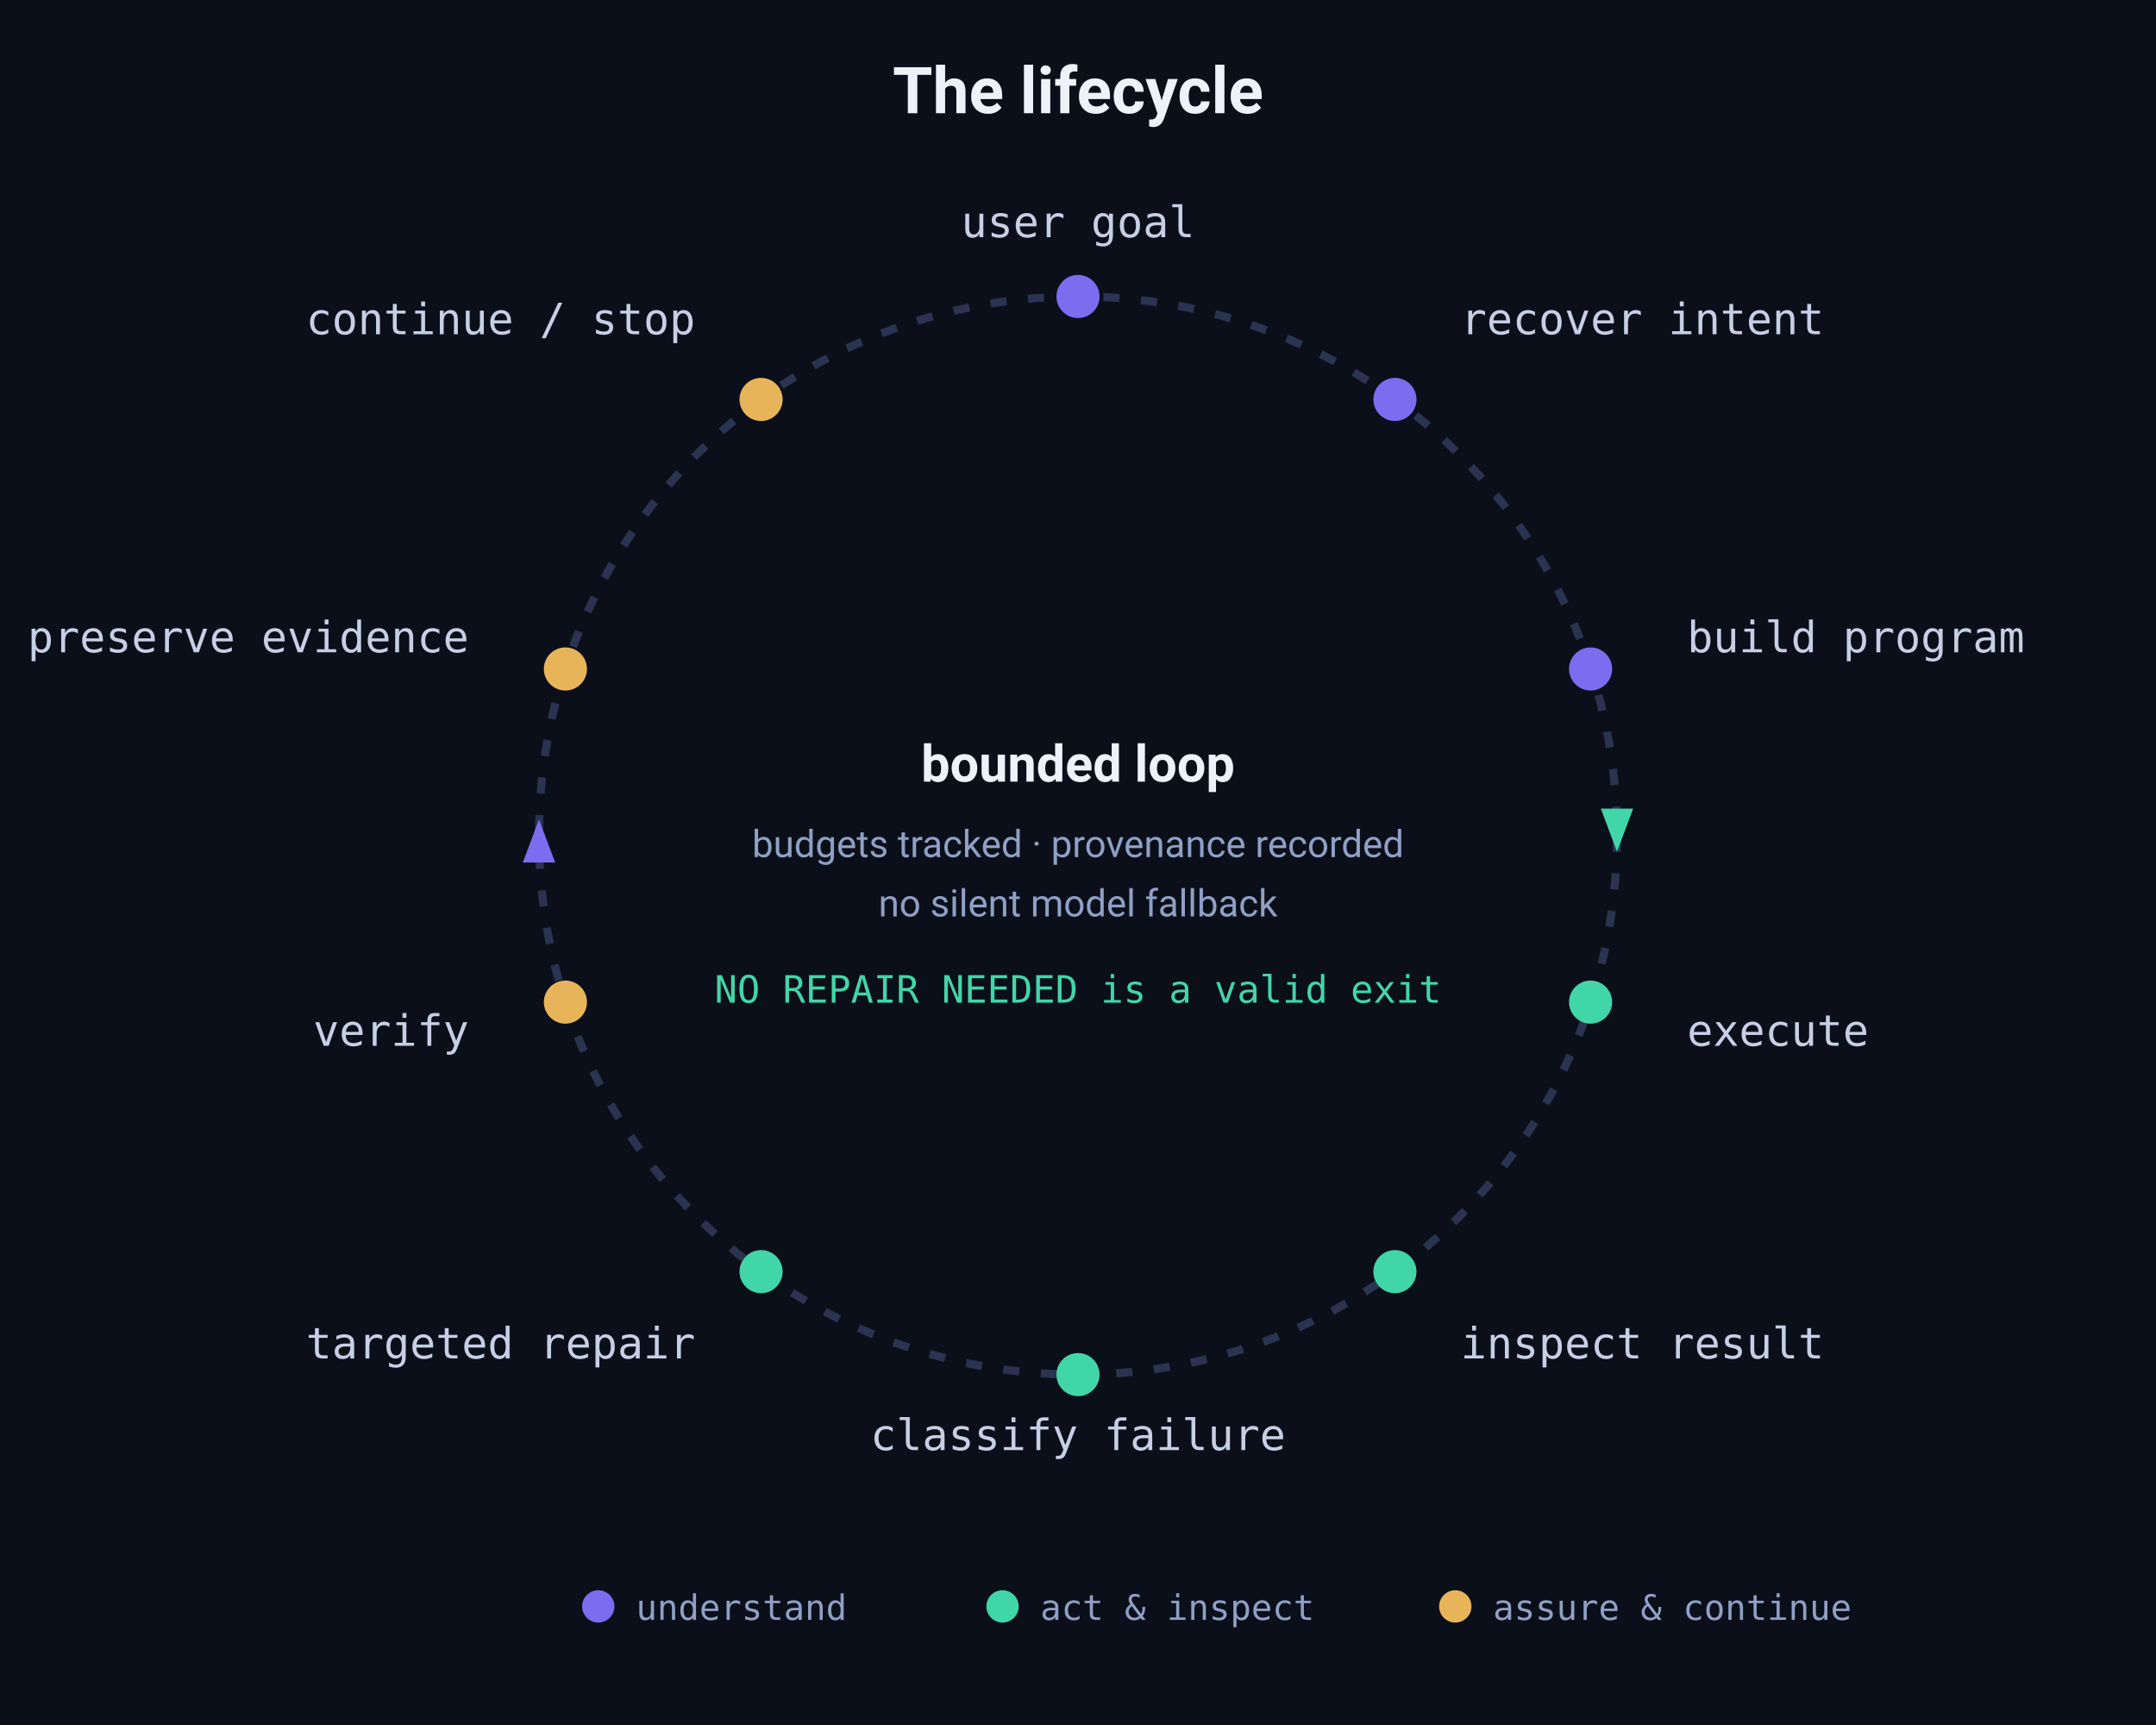
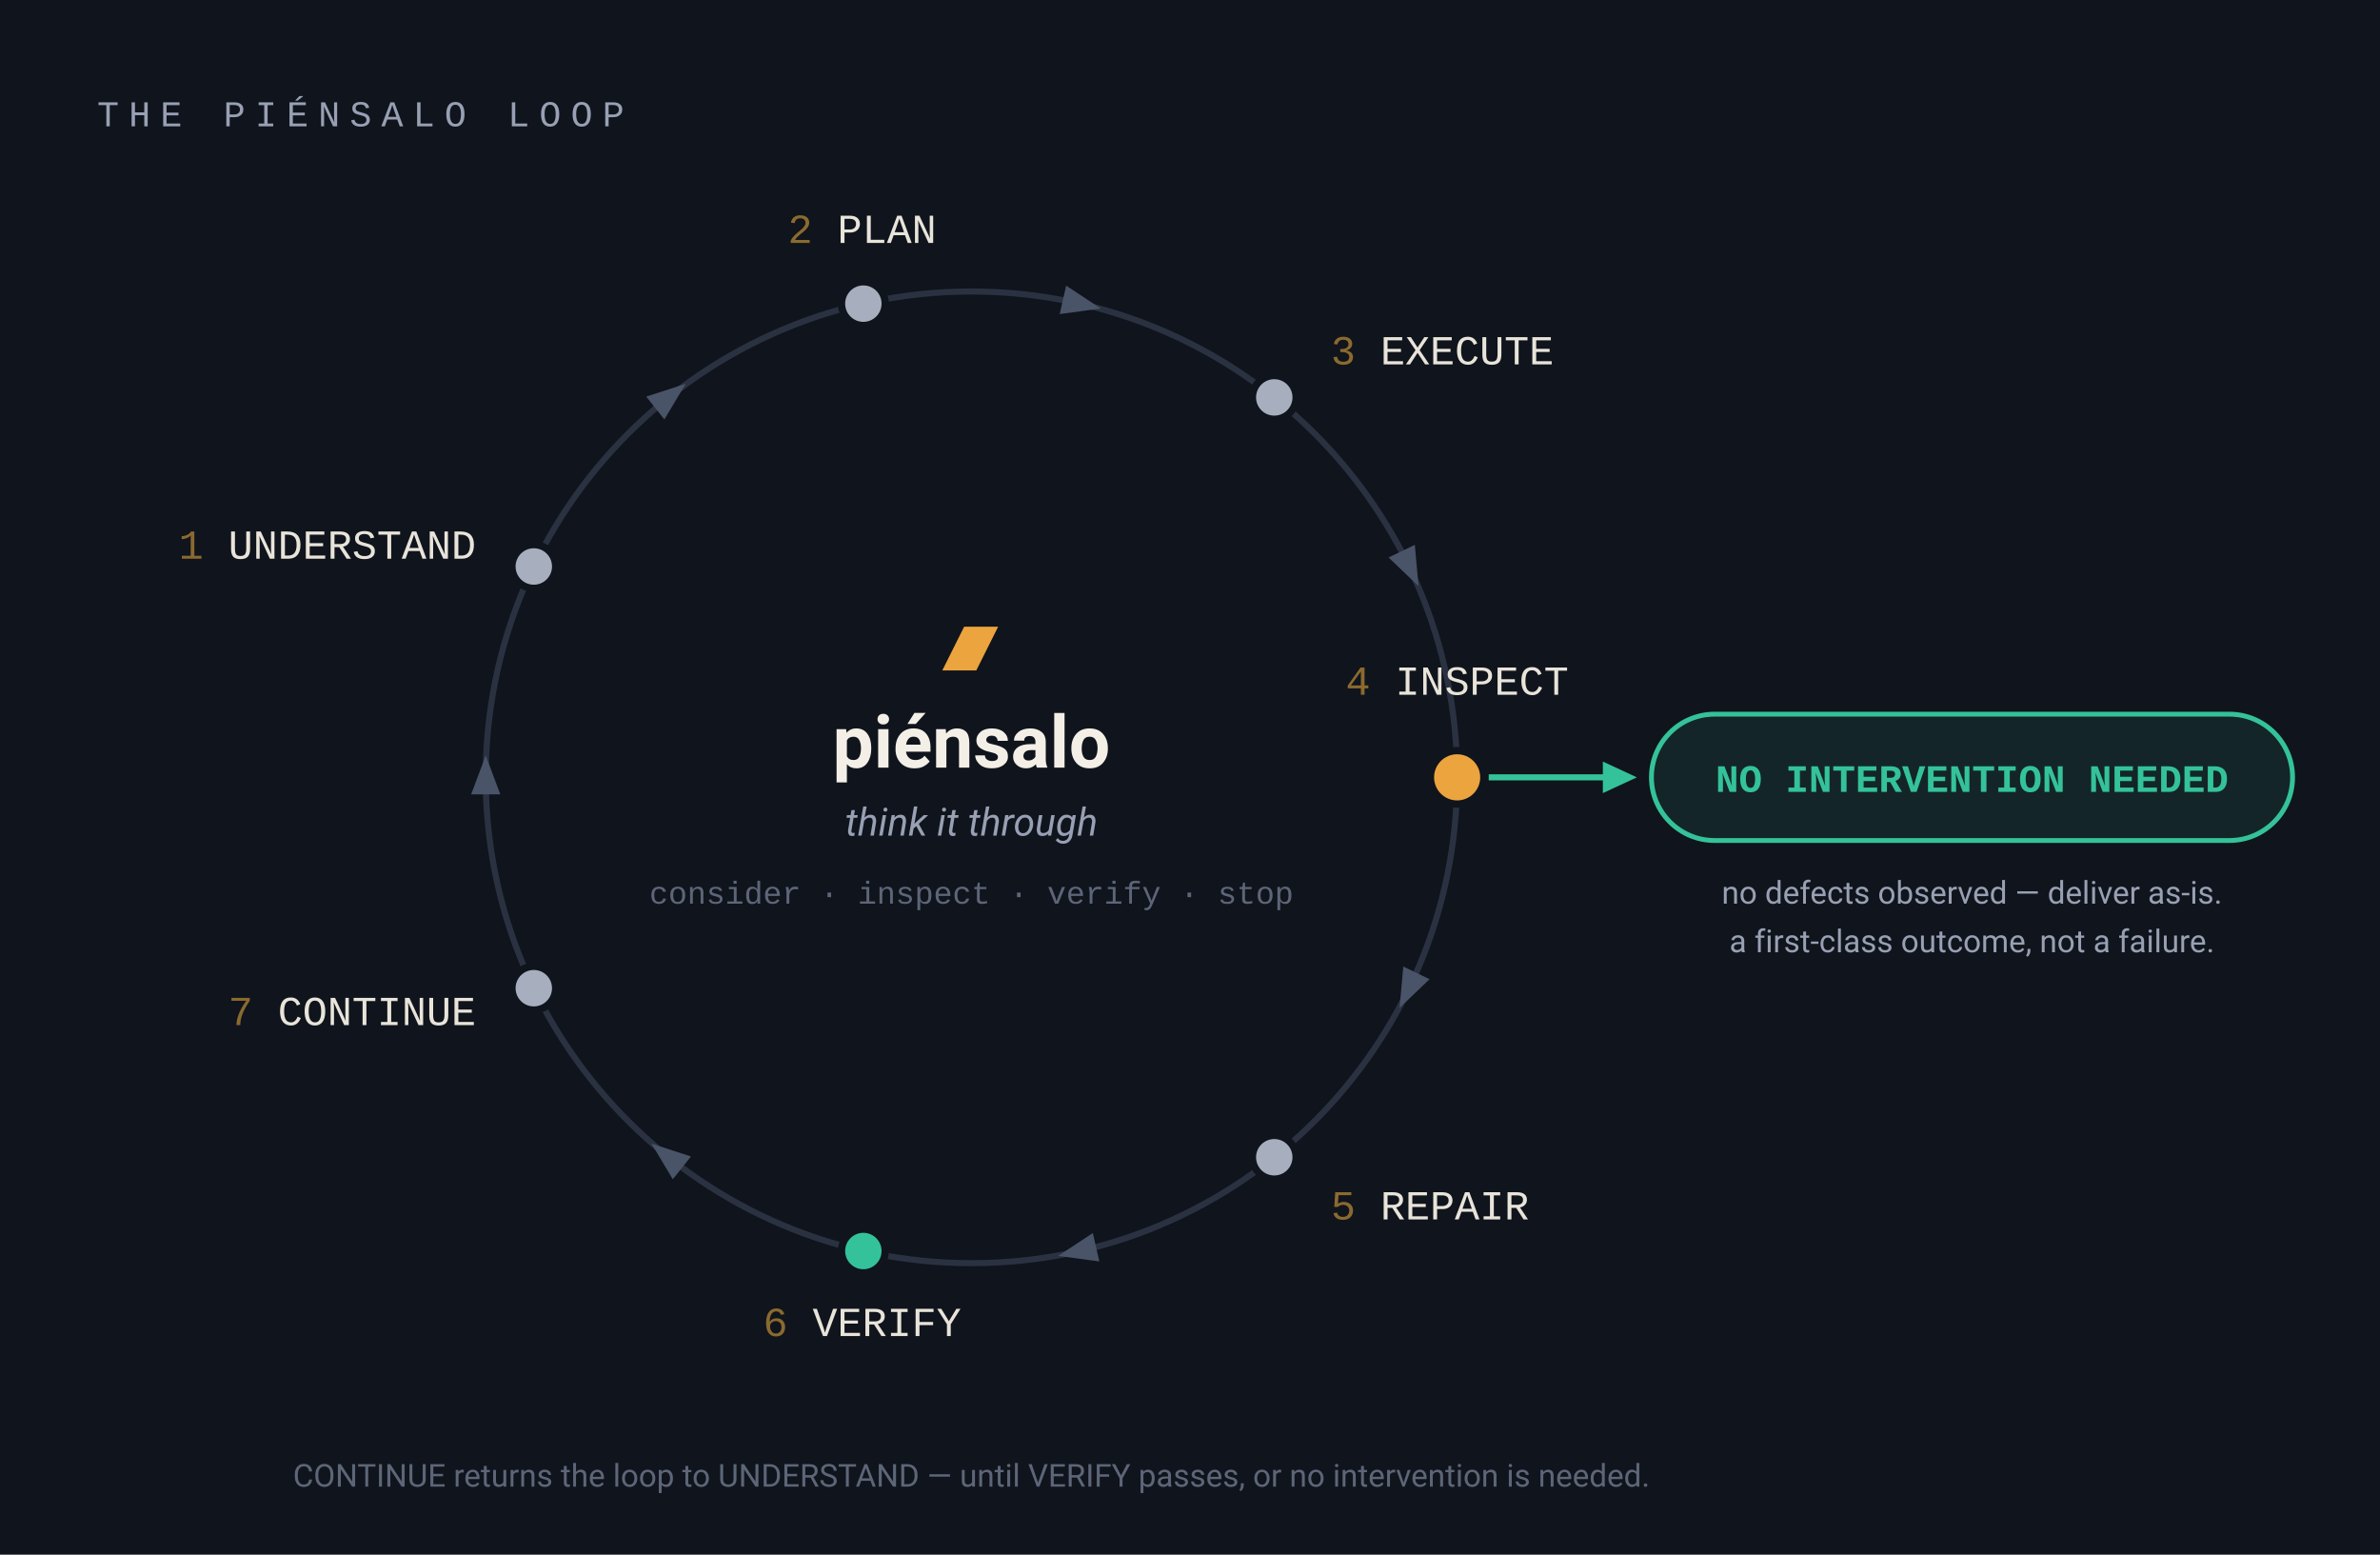
- <svg xmlns="http://www.w3.org/2000/svg" viewBox="0 0 800 640" role="img" aria-label="The Fable Think lifecycle: goal, recover intent, build program, execute, inspect, classify failure, repair, verify, preserve evidence, continue or stop">
-   <defs>
-     <linearGradient id="ring" x1="0" y1="0" x2="1" y2="1">
-       <stop offset="0" stop-color="#7c6cf0" />
-       <stop offset="1" stop-color="#41d6a8" />
-     </linearGradient>
-   </defs>
-   <rect width="800" height="640" fill="#0b0f1a" />
-   <text x="400" y="42" text-anchor="middle" font-family="-apple-system, 'Segoe UI', Roboto, Helvetica, Arial, sans-serif" font-size="24" font-weight="600" fill="#eef1f8">The lifecycle</text>
-   <circle cx="400" cy="310" r="200" fill="none" stroke="#2a3450" stroke-width="3" stroke-dasharray="6 8" />
-   <path d="M 594 300 L 606 300 L 600 316 Z" fill="#41d6a8" />
-   <path d="M 206 320 L 194 320 L 200 304 Z" fill="#7c6cf0" />
-   <g fill="#7c6cf0">
-     <circle cx="400" cy="110" r="8" />
-     <circle cx="517.6" cy="148.2" r="8" />
-     <circle cx="590.2" cy="248.2" r="8" />
+ <svg xmlns="http://www.w3.org/2000/svg" viewBox="0 0 980 640" role="img" aria-label="The PIÉNSALO loop: understand, plan, execute, inspect, repair, verify, continue — with a first-class exit labelled no intervention needed.">
+   <rect width="980" height="640" fill="#10141C" />
+   <text x="40" y="52" font-size="15" letter-spacing="4" fill="#98A0B3" font-family="ui-monospace, 'SF Mono', Menlo, Consolas, 'Liberation Mono', monospace">THE PIÉNSALO LOOP</text>
+   <circle cx="400" cy="320" r="200" fill="none" stroke="#2A3242" stroke-width="2.5" />
+   <g fill="#4A5468">
+     <path d="M 9 0 L -7 -6 L -7 6 Z" transform="translate(275.3,163.6) rotate(-38.57)" />
+     <path d="M 9 0 L -7 -6 L -7 6 Z" transform="translate(444.5,125.0) rotate(12.86)" />
+     <path d="M 9 0 L -7 -6 L -7 6 Z" transform="translate(580.2,233.2) rotate(64.29)" />
+     <path d="M 9 0 L -7 -6 L -7 6 Z" transform="translate(580.2,406.8) rotate(115.71)" />
+     <path d="M 9 0 L -7 -6 L -7 6 Z" transform="translate(444.5,515.0) rotate(167.14)" />
+     <path d="M 9 0 L -7 -6 L -7 6 Z" transform="translate(275.3,476.4) rotate(218.57)" />
+     <path d="M 9 0 L -7 -6 L -7 6 Z" transform="translate(200,320) rotate(270)" />
  </g>
-   <g fill="#41d6a8">
-     <circle cx="590.2" cy="371.8" r="8" />
-     <circle cx="517.6" cy="471.8" r="8" />
-     <circle cx="400" cy="510" r="8" />
-     <circle cx="282.4" cy="471.8" r="8" />
+   <g stroke="#10141C" stroke-width="3">
+     <circle cx="219.8" cy="233.2" r="9" fill="#A7AFBF" />
+     <circle cx="355.5" cy="125.0" r="9" fill="#A7AFBF" />
+     <circle cx="524.7" cy="163.6" r="9" fill="#A7AFBF" />
+     <circle cx="600" cy="320" r="11" fill="#ECA43F" />
+     <circle cx="524.7" cy="476.4" r="9" fill="#A7AFBF" />
+     <circle cx="355.5" cy="515.0" r="9" fill="#34C29A" />
+     <circle cx="219.8" cy="406.8" r="9" fill="#A7AFBF" />
  </g>
-   <g fill="#e8b45a">
-     <circle cx="209.8" cy="371.8" r="8" />
-     <circle cx="209.8" cy="248.2" r="8" />
-     <circle cx="282.4" cy="148.2" r="8" />
+   <g font-family="ui-monospace, 'SF Mono', Menlo, Consolas, 'Liberation Mono', monospace" font-size="17" fill="#E8E4DA">
+     <text x="196" y="230" text-anchor="end">
+       <tspan fill="#8A6A2F">1</tspan> UNDERSTAND</text>
+     <text x="355" y="100" text-anchor="middle">
+       <tspan fill="#8A6A2F">2</tspan> PLAN</text>
+     <text x="548" y="150" text-anchor="start">
+       <tspan fill="#8A6A2F">3</tspan> EXECUTE</text>
+     <text x="600" y="286" text-anchor="middle">
+       <tspan fill="#8A6A2F">4</tspan> INSPECT</text>
+     <text x="548" y="502" text-anchor="start">
+       <tspan fill="#8A6A2F">5</tspan> REPAIR</text>
+     <text x="355" y="550" text-anchor="middle">
+       <tspan fill="#8A6A2F">6</tspan> VERIFY</text>
+     <text x="196" y="422" text-anchor="end">
+       <tspan fill="#8A6A2F">7</tspan> CONTINUE</text>
  </g>
-   <g font-family="ui-monospace, SFMono-Regular, Menlo, Consolas, monospace" font-size="16" fill="#c6cfe4">
-     <text x="400" y="88" text-anchor="middle">user goal</text>
-     <text x="542" y="124" text-anchor="start">recover intent</text>
-     <text x="626" y="242" text-anchor="start">build program</text>
-     <text x="626" y="388" text-anchor="start">execute</text>
-     <text x="542" y="504" text-anchor="start">inspect result</text>
-     <text x="400" y="538" text-anchor="middle">classify failure</text>
-     <text x="258" y="504" text-anchor="end">targeted repair</text>
-     <text x="174" y="388" text-anchor="end">verify</text>
-     <text x="174" y="242" text-anchor="end">preserve evidence</text>
-     <text x="258" y="124" text-anchor="end">continue / stop</text>
+   <path d="M 388 276 L 397 258 L 411 258 L 402 276 Z" fill="#ECA43F" />
+   <text x="400" y="316" text-anchor="middle" font-size="30" font-weight="700" fill="#F3EFE7" font-family="-apple-system, 'Segoe UI', Roboto, Helvetica, Arial, sans-serif">piénsalo</text>
+   <text x="400" y="344" text-anchor="middle" font-size="16" font-style="italic" fill="#98A0B3" font-family="-apple-system, 'Segoe UI', Roboto, Helvetica, Arial, sans-serif">think it through</text>
+   <text x="400" y="372" text-anchor="middle" font-size="13" fill="#5D6678" font-family="ui-monospace, 'SF Mono', Menlo, Consolas, 'Liberation Mono', monospace">consider · inspect · verify · stop</text>
+   <line x1="613" y1="320" x2="662" y2="320" stroke="#34C29A" stroke-width="2.5" />
+   <path d="M 674 320 L 660 313.5 L 660 326.5 Z" fill="#34C29A" />
+   <rect x="680" y="294" width="264" height="52" rx="26" fill="#34C29A" fill-opacity="0.10" stroke="#34C29A" stroke-width="2" />
+   <text x="812" y="326" text-anchor="middle" font-size="16" font-weight="700" fill="#34C29A" font-family="ui-monospace, 'SF Mono', Menlo, Consolas, 'Liberation Mono', monospace">NO INTERVENTION NEEDED</text>
+   <g font-family="-apple-system, 'Segoe UI', Roboto, Helvetica, Arial, sans-serif" font-size="13" fill="#98A0B3" text-anchor="middle">
+     <text x="812" y="372">no defects observed — deliver as-is.</text>
+     <text x="812" y="392">a first-class outcome, not a failure.</text>
  </g>
-   <g text-anchor="middle" font-family="-apple-system, 'Segoe UI', Roboto, Helvetica, Arial, sans-serif">
-     <text x="400" y="290" font-size="19" font-weight="600" fill="#eef1f8">bounded loop</text>
-     <text x="400" y="318" font-size="14" fill="#8fa0c4">budgets tracked · provenance recorded</text>
-     <text x="400" y="340" font-size="14" fill="#8fa0c4">no silent model fallback</text>
-     <text x="400" y="372" font-size="14" fill="#41d6a8" font-family="ui-monospace, SFMono-Regular, Menlo, Consolas, monospace">NO REPAIR NEEDED is a valid exit</text>
-   </g>
-   <g font-family="ui-monospace, SFMono-Regular, Menlo, Consolas, monospace" font-size="13">
-     <circle cx="222" cy="596" r="6" fill="#7c6cf0" />
-     <text x="236" y="601" fill="#8fa0c4">understand</text>
-     <circle cx="372" cy="596" r="6" fill="#41d6a8" />
-     <text x="386" y="601" fill="#8fa0c4">act &amp; inspect</text>
-     <circle cx="540" cy="596" r="6" fill="#e8b45a" />
-     <text x="554" y="601" fill="#8fa0c4">assure &amp; continue</text>
-   </g>
+   <text x="400" y="612" text-anchor="middle" font-size="13" fill="#5D6678" font-family="-apple-system, 'Segoe UI', Roboto, Helvetica, Arial, sans-serif">CONTINUE returns the loop to UNDERSTAND — until VERIFY passes, or no intervention is needed.</text>
</svg>
